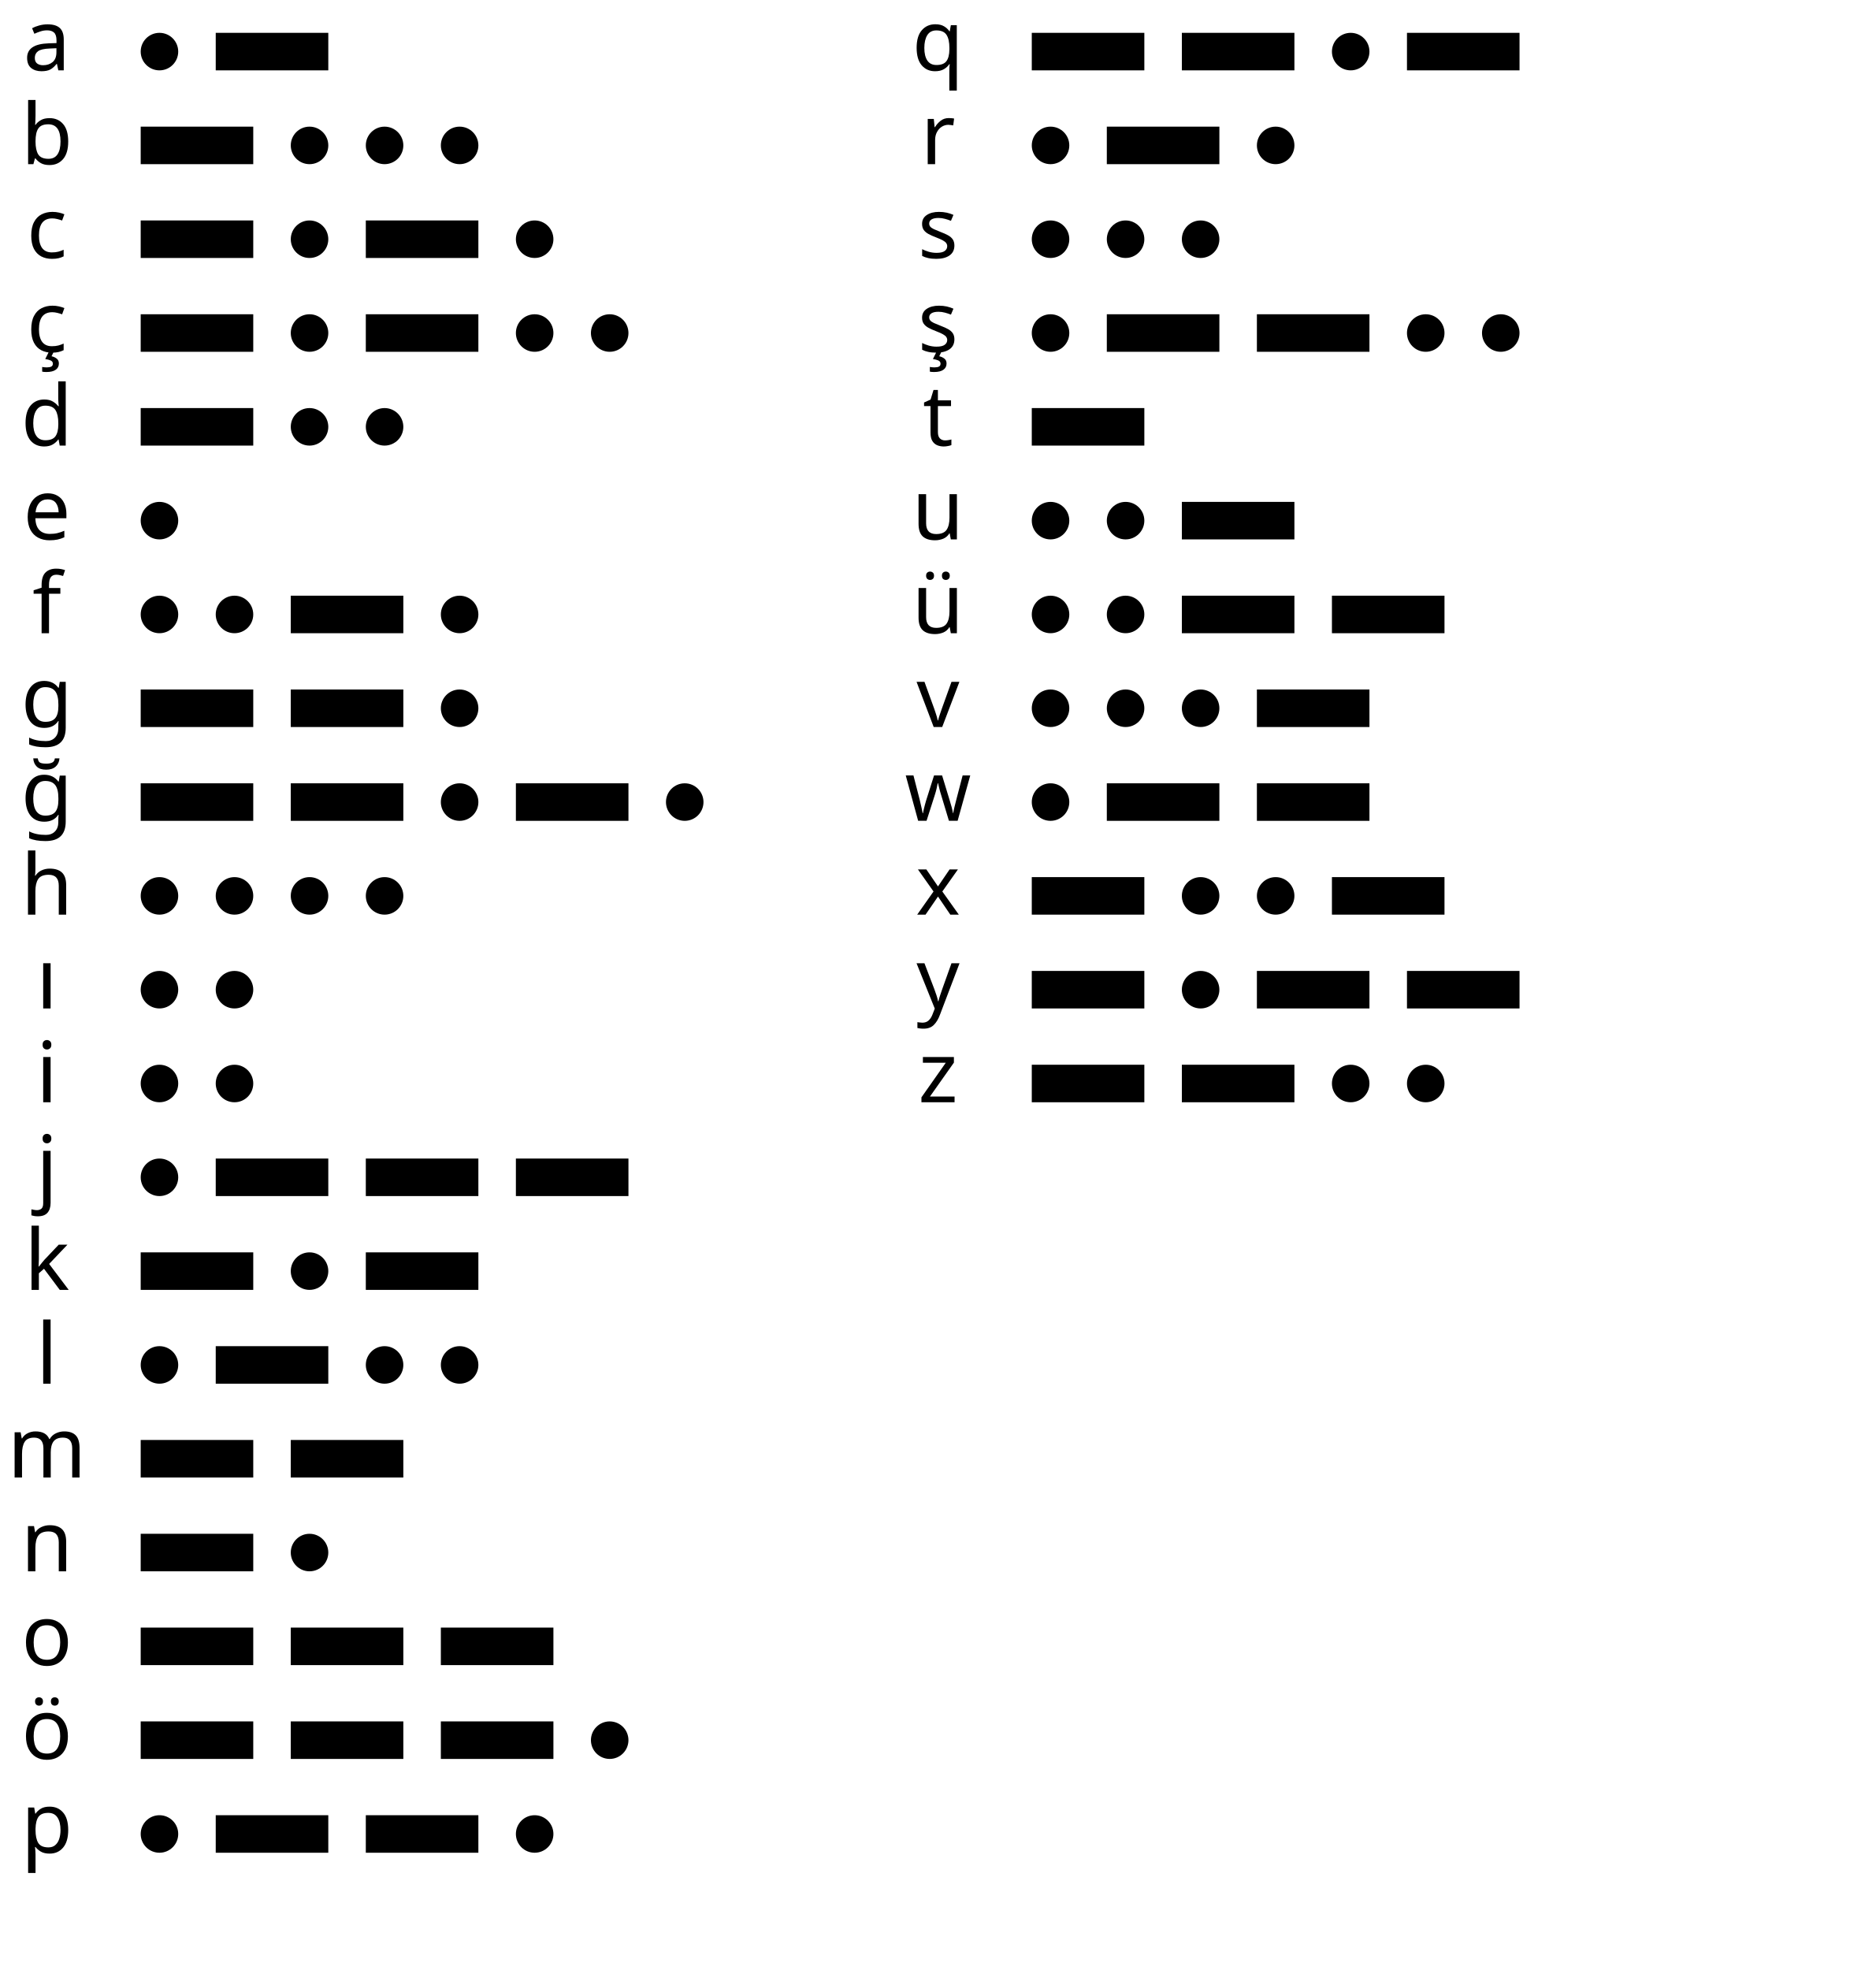
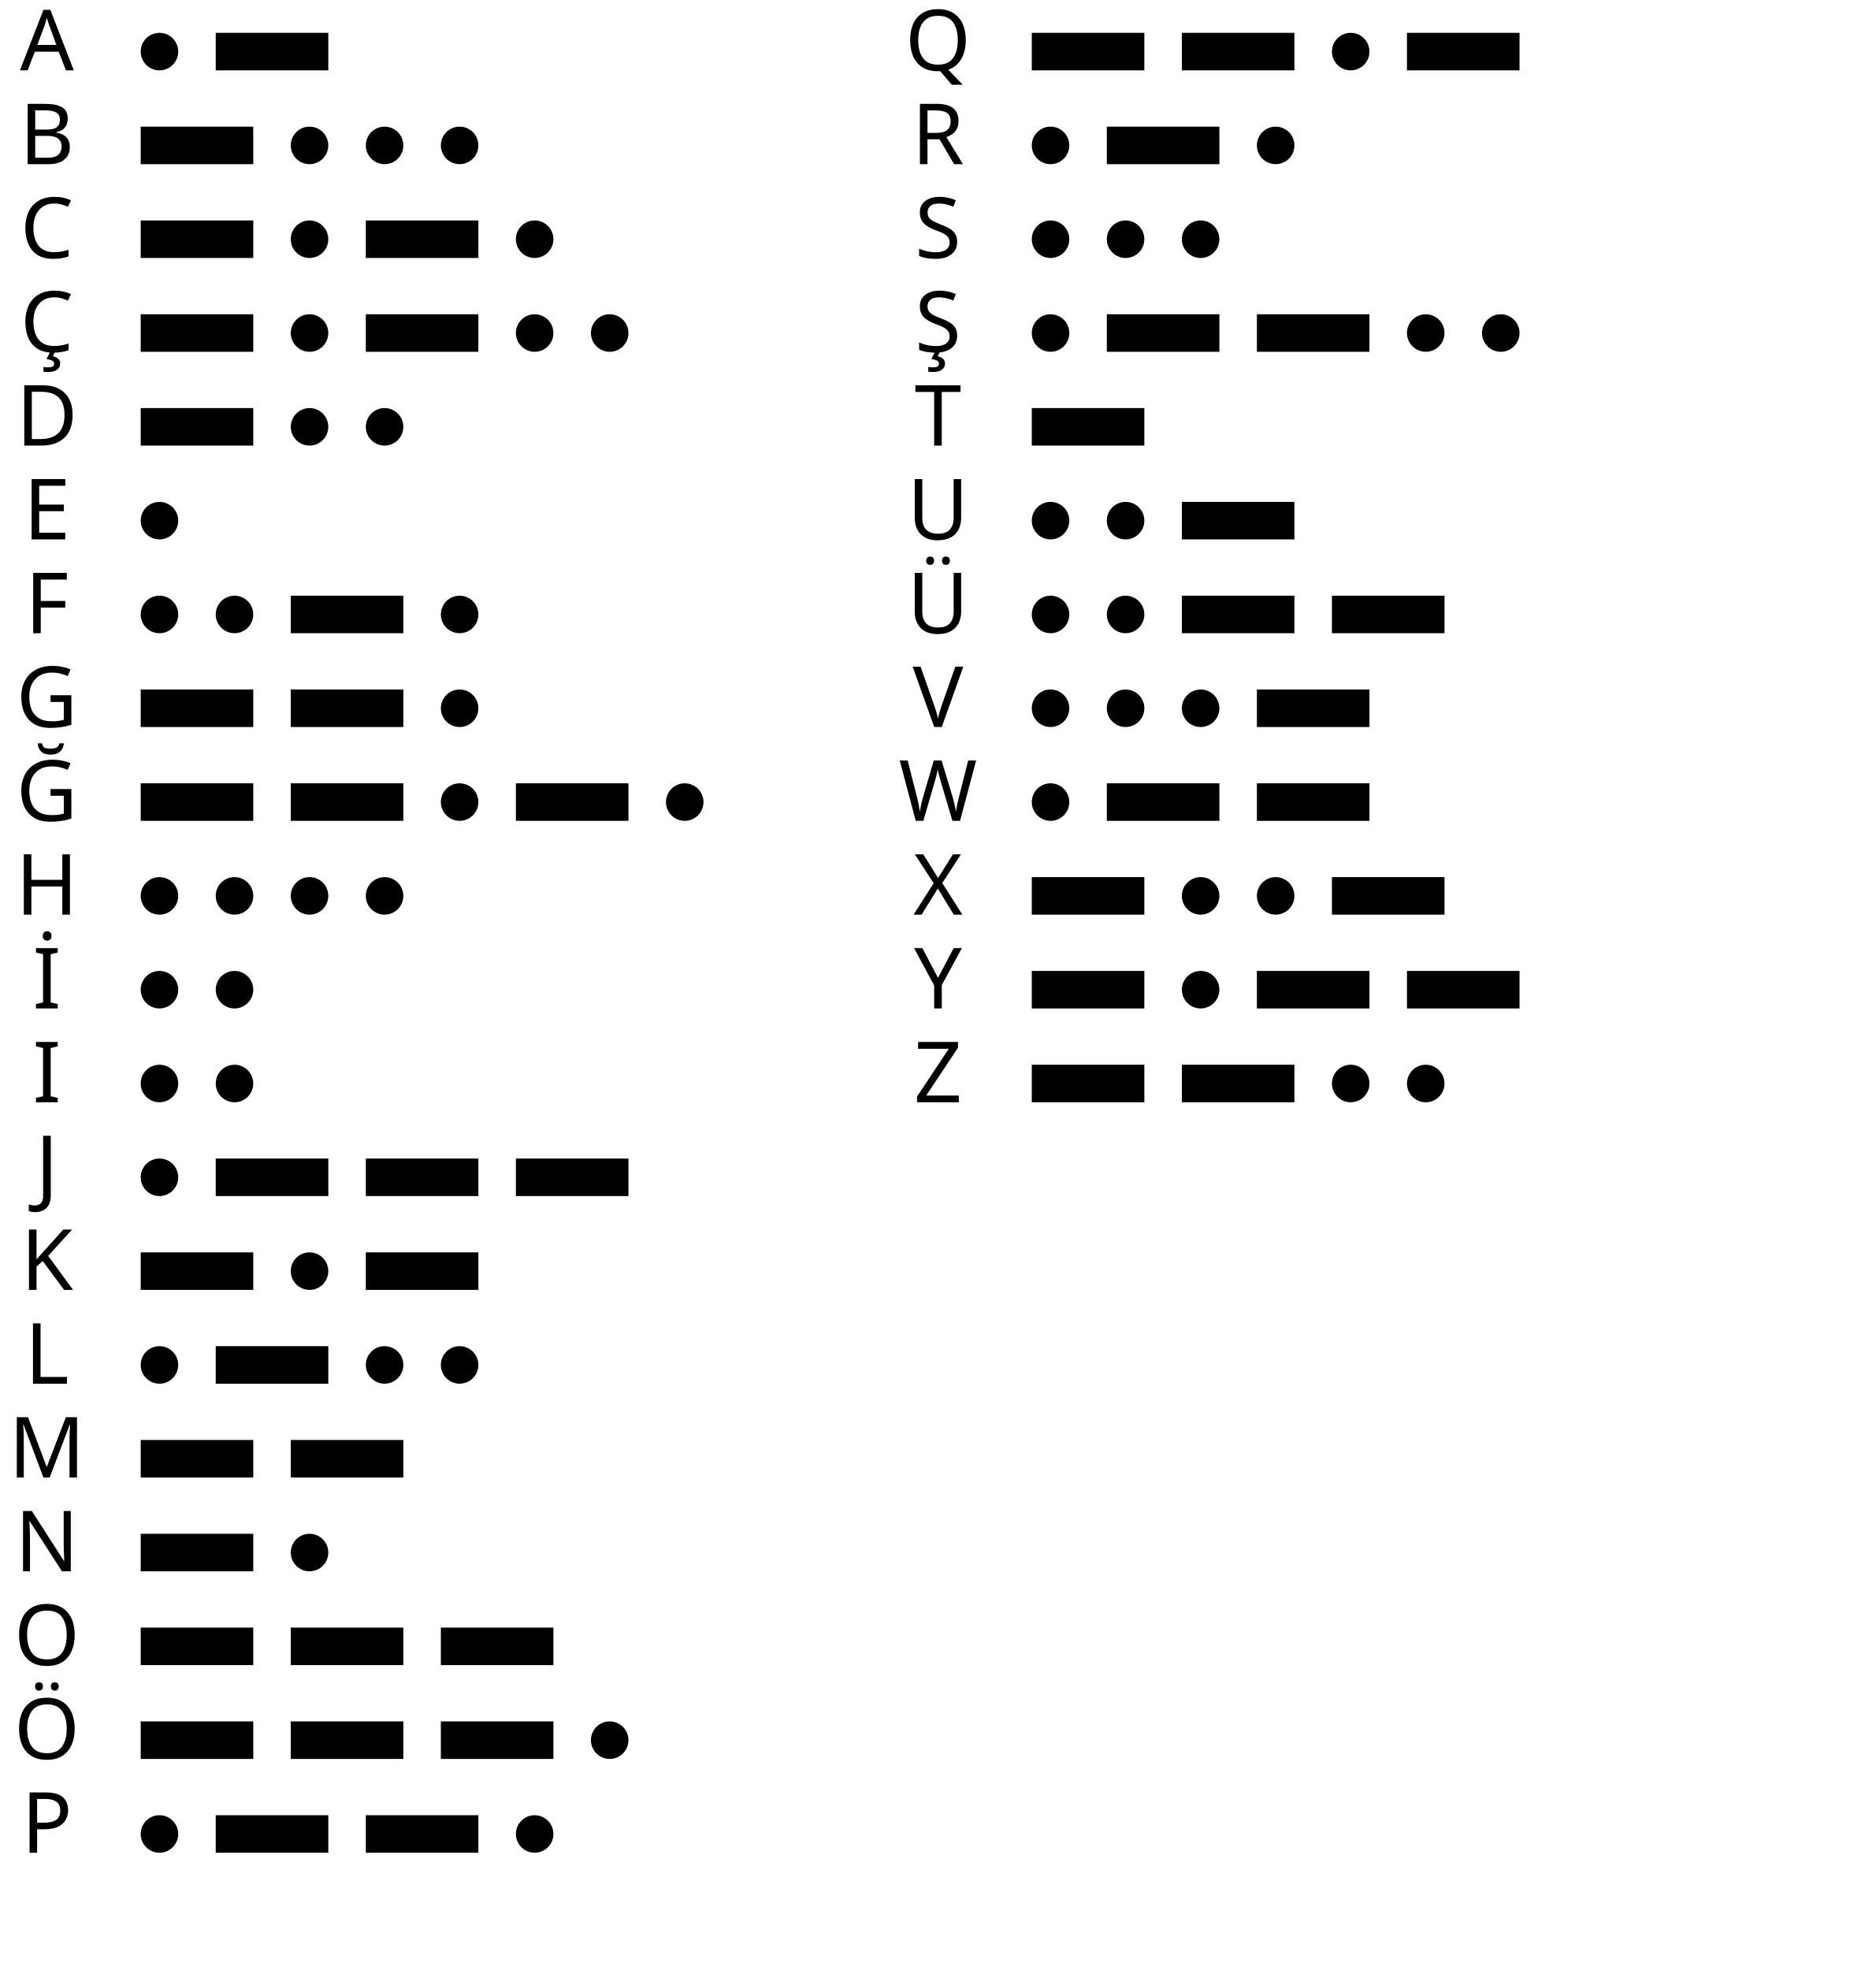
<svg xmlns="http://www.w3.org/2000/svg" width="100%" height="100%" viewBox="0 0 400 420" preserveAspectRatio="xMidYMid meet" version="1.1">
  <text font-family="Special Elite, sans-serif" text-anchor="middle" x="10" y="15" font-size="18px">
-     <tspan>a</tspan>
+     <tspan>A</tspan>
  </text>
  <circle cx="34" cy="11" r="4" />
  <rect width="24" height="8" x="46" y="7" />
  <text font-family="Special Elite, sans-serif" text-anchor="middle" x="10" y="35" font-size="18px">
-     <tspan>b</tspan>
+     <tspan>B</tspan>
  </text>
  <rect width="24" height="8" x="30" y="27" />
  <circle cx="66" cy="31" r="4" />
  <circle cx="82" cy="31" r="4" />
  <circle cx="98" cy="31" r="4" />
  <text font-family="Special Elite, sans-serif" text-anchor="middle" x="10" y="55" font-size="18px">
-     <tspan>c</tspan>
+     <tspan>C</tspan>
  </text>
  <rect width="24" height="8" x="30" y="47" />
  <circle cx="66" cy="51" r="4" />
  <rect width="24" height="8" x="78" y="47" />
  <circle cx="114" cy="51" r="4" />
  <text font-family="Special Elite, sans-serif" text-anchor="middle" x="10" y="75" font-size="18px">
-     <tspan>ç</tspan>
+     <tspan>Ç</tspan>
  </text>
  <rect width="24" height="8" x="30" y="67" />
  <circle cx="66" cy="71" r="4" />
  <rect width="24" height="8" x="78" y="67" />
  <circle cx="114" cy="71" r="4" />
  <circle cx="130" cy="71" r="4" />
  <text font-family="Special Elite, sans-serif" text-anchor="middle" x="10" y="95" font-size="18px">
-     <tspan>d</tspan>
+     <tspan>D</tspan>
  </text>
  <rect width="24" height="8" x="30" y="87" />
  <circle cx="66" cy="91" r="4" />
  <circle cx="82" cy="91" r="4" />
  <text font-family="Special Elite, sans-serif" text-anchor="middle" x="10" y="115" font-size="18px">
-     <tspan>e</tspan>
+     <tspan>E</tspan>
  </text>
  <circle cx="34" cy="111" r="4" />
  <text font-family="Special Elite, sans-serif" text-anchor="middle" x="10" y="135" font-size="18px">
-     <tspan>f</tspan>
+     <tspan>F</tspan>
  </text>
  <circle cx="34" cy="131" r="4" />
  <circle cx="50" cy="131" r="4" />
  <rect width="24" height="8" x="62" y="127" />
  <circle cx="98" cy="131" r="4" />
  <text font-family="Special Elite, sans-serif" text-anchor="middle" x="10" y="155" font-size="18px">
-     <tspan>g</tspan>
+     <tspan>G</tspan>
  </text>
  <rect width="24" height="8" x="30" y="147" />
  <rect width="24" height="8" x="62" y="147" />
  <circle cx="98" cy="151" r="4" />
  <text font-family="Special Elite, sans-serif" text-anchor="middle" x="10" y="175" font-size="18px">
-     <tspan>ğ</tspan>
+     <tspan>Ğ</tspan>
  </text>
  <rect width="24" height="8" x="30" y="167" />
  <rect width="24" height="8" x="62" y="167" />
  <circle cx="98" cy="171" r="4" />
  <rect width="24" height="8" x="110" y="167" />
  <circle cx="146" cy="171" r="4" />
  <text font-family="Special Elite, sans-serif" text-anchor="middle" x="10" y="195" font-size="18px">
-     <tspan>h</tspan>
+     <tspan>H</tspan>
  </text>
  <circle cx="34" cy="191" r="4" />
  <circle cx="50" cy="191" r="4" />
  <circle cx="66" cy="191" r="4" />
  <circle cx="82" cy="191" r="4" />
  <text font-family="Special Elite, sans-serif" text-anchor="middle" x="10" y="215" font-size="18px">
-     <tspan>ı</tspan>
+     <tspan>İ</tspan>
  </text>
  <circle cx="34" cy="211" r="4" />
  <circle cx="50" cy="211" r="4" />
  <text font-family="Special Elite, sans-serif" text-anchor="middle" x="10" y="235" font-size="18px">
-     <tspan>i</tspan>
+     <tspan>I</tspan>
  </text>
  <circle cx="34" cy="231" r="4" />
  <circle cx="50" cy="231" r="4" />
  <text font-family="Special Elite, sans-serif" text-anchor="middle" x="10" y="255" font-size="18px">
-     <tspan>j</tspan>
+     <tspan>J</tspan>
  </text>
  <circle cx="34" cy="251" r="4" />
  <rect width="24" height="8" x="46" y="247" />
  <rect width="24" height="8" x="78" y="247" />
  <rect width="24" height="8" x="110" y="247" />
  <text font-family="Special Elite, sans-serif" text-anchor="middle" x="10" y="275" font-size="18px">
-     <tspan>k</tspan>
+     <tspan>K</tspan>
  </text>
  <rect width="24" height="8" x="30" y="267" />
  <circle cx="66" cy="271" r="4" />
  <rect width="24" height="8" x="78" y="267" />
  <text font-family="Special Elite, sans-serif" text-anchor="middle" x="10" y="295" font-size="18px">
-     <tspan>l</tspan>
+     <tspan>L</tspan>
  </text>
  <circle cx="34" cy="291" r="4" />
  <rect width="24" height="8" x="46" y="287" />
  <circle cx="82" cy="291" r="4" />
  <circle cx="98" cy="291" r="4" />
  <text font-family="Special Elite, sans-serif" text-anchor="middle" x="10" y="315" font-size="18px">
-     <tspan>m</tspan>
+     <tspan>M</tspan>
  </text>
  <rect width="24" height="8" x="30" y="307" />
  <rect width="24" height="8" x="62" y="307" />
  <text font-family="Special Elite, sans-serif" text-anchor="middle" x="10" y="335" font-size="18px">
-     <tspan>n</tspan>
+     <tspan>N</tspan>
  </text>
  <rect width="24" height="8" x="30" y="327" />
  <circle cx="66" cy="331" r="4" />
  <text font-family="Special Elite, sans-serif" text-anchor="middle" x="10" y="355" font-size="18px">
-     <tspan>o</tspan>
+     <tspan>O</tspan>
  </text>
  <rect width="24" height="8" x="30" y="347" />
  <rect width="24" height="8" x="62" y="347" />
  <rect width="24" height="8" x="94" y="347" />
  <text font-family="Special Elite, sans-serif" text-anchor="middle" x="10" y="375" font-size="18px">
-     <tspan>ö</tspan>
+     <tspan>Ö</tspan>
  </text>
  <rect width="24" height="8" x="30" y="367" />
  <rect width="24" height="8" x="62" y="367" />
  <rect width="24" height="8" x="94" y="367" />
  <circle cx="130" cy="371" r="4" />
  <text font-family="Special Elite, sans-serif" text-anchor="middle" x="10" y="395" font-size="18px">
-     <tspan>p</tspan>
+     <tspan>P</tspan>
  </text>
  <circle cx="34" cy="391" r="4" />
  <rect width="24" height="8" x="46" y="387" />
  <rect width="24" height="8" x="78" y="387" />
  <circle cx="114" cy="391" r="4" />
  <text font-family="Special Elite, sans-serif" text-anchor="middle" x="200" y="15" font-size="18px">
-     <tspan>q</tspan>
+     <tspan>Q</tspan>
  </text>
  <rect width="24" height="8" x="220" y="7" />
  <rect width="24" height="8" x="252" y="7" />
  <circle cx="288" cy="11" r="4" />
  <rect width="24" height="8" x="300" y="7" />
  <text font-family="Special Elite, sans-serif" text-anchor="middle" x="200" y="35" font-size="18px">
-     <tspan>r</tspan>
+     <tspan>R</tspan>
  </text>
  <circle cx="224" cy="31" r="4" />
  <rect width="24" height="8" x="236" y="27" />
  <circle cx="272" cy="31" r="4" />
  <text font-family="Special Elite, sans-serif" text-anchor="middle" x="200" y="55" font-size="18px">
-     <tspan>s</tspan>
+     <tspan>S</tspan>
  </text>
  <circle cx="224" cy="51" r="4" />
  <circle cx="240" cy="51" r="4" />
  <circle cx="256" cy="51" r="4" />
  <text font-family="Special Elite, sans-serif" text-anchor="middle" x="200" y="75" font-size="18px">
-     <tspan>ş</tspan>
+     <tspan>Ş</tspan>
  </text>
  <circle cx="224" cy="71" r="4" />
  <rect width="24" height="8" x="236" y="67" />
  <rect width="24" height="8" x="268" y="67" />
  <circle cx="304" cy="71" r="4" />
  <circle cx="320" cy="71" r="4" />
  <text font-family="Special Elite, sans-serif" text-anchor="middle" x="200" y="95" font-size="18px">
-     <tspan>t</tspan>
+     <tspan>T</tspan>
  </text>
  <rect width="24" height="8" x="220" y="87" />
  <text font-family="Special Elite, sans-serif" text-anchor="middle" x="200" y="115" font-size="18px">
-     <tspan>u</tspan>
+     <tspan>U</tspan>
  </text>
  <circle cx="224" cy="111" r="4" />
  <circle cx="240" cy="111" r="4" />
  <rect width="24" height="8" x="252" y="107" />
  <text font-family="Special Elite, sans-serif" text-anchor="middle" x="200" y="135" font-size="18px">
-     <tspan>ü</tspan>
+     <tspan>Ü</tspan>
  </text>
  <circle cx="224" cy="131" r="4" />
  <circle cx="240" cy="131" r="4" />
  <rect width="24" height="8" x="252" y="127" />
  <rect width="24" height="8" x="284" y="127" />
  <text font-family="Special Elite, sans-serif" text-anchor="middle" x="200" y="155" font-size="18px">
-     <tspan>v</tspan>
+     <tspan>V</tspan>
  </text>
  <circle cx="224" cy="151" r="4" />
  <circle cx="240" cy="151" r="4" />
  <circle cx="256" cy="151" r="4" />
  <rect width="24" height="8" x="268" y="147" />
  <text font-family="Special Elite, sans-serif" text-anchor="middle" x="200" y="175" font-size="18px">
-     <tspan>w</tspan>
+     <tspan>W</tspan>
  </text>
  <circle cx="224" cy="171" r="4" />
  <rect width="24" height="8" x="236" y="167" />
  <rect width="24" height="8" x="268" y="167" />
  <text font-family="Special Elite, sans-serif" text-anchor="middle" x="200" y="195" font-size="18px">
-     <tspan>x</tspan>
+     <tspan>X</tspan>
  </text>
  <rect width="24" height="8" x="220" y="187" />
  <circle cx="256" cy="191" r="4" />
  <circle cx="272" cy="191" r="4" />
  <rect width="24" height="8" x="284" y="187" />
  <text font-family="Special Elite, sans-serif" text-anchor="middle" x="200" y="215" font-size="18px">
-     <tspan>y</tspan>
+     <tspan>Y</tspan>
  </text>
  <rect width="24" height="8" x="220" y="207" />
  <circle cx="256" cy="211" r="4" />
  <rect width="24" height="8" x="268" y="207" />
  <rect width="24" height="8" x="300" y="207" />
  <text font-family="Special Elite, sans-serif" text-anchor="middle" x="200" y="235" font-size="18px">
-     <tspan>z</tspan>
+     <tspan>Z</tspan>
  </text>
  <rect width="24" height="8" x="220" y="227" />
  <rect width="24" height="8" x="252" y="227" />
  <circle cx="288" cy="231" r="4" />
  <circle cx="304" cy="231" r="4" />
</svg>
